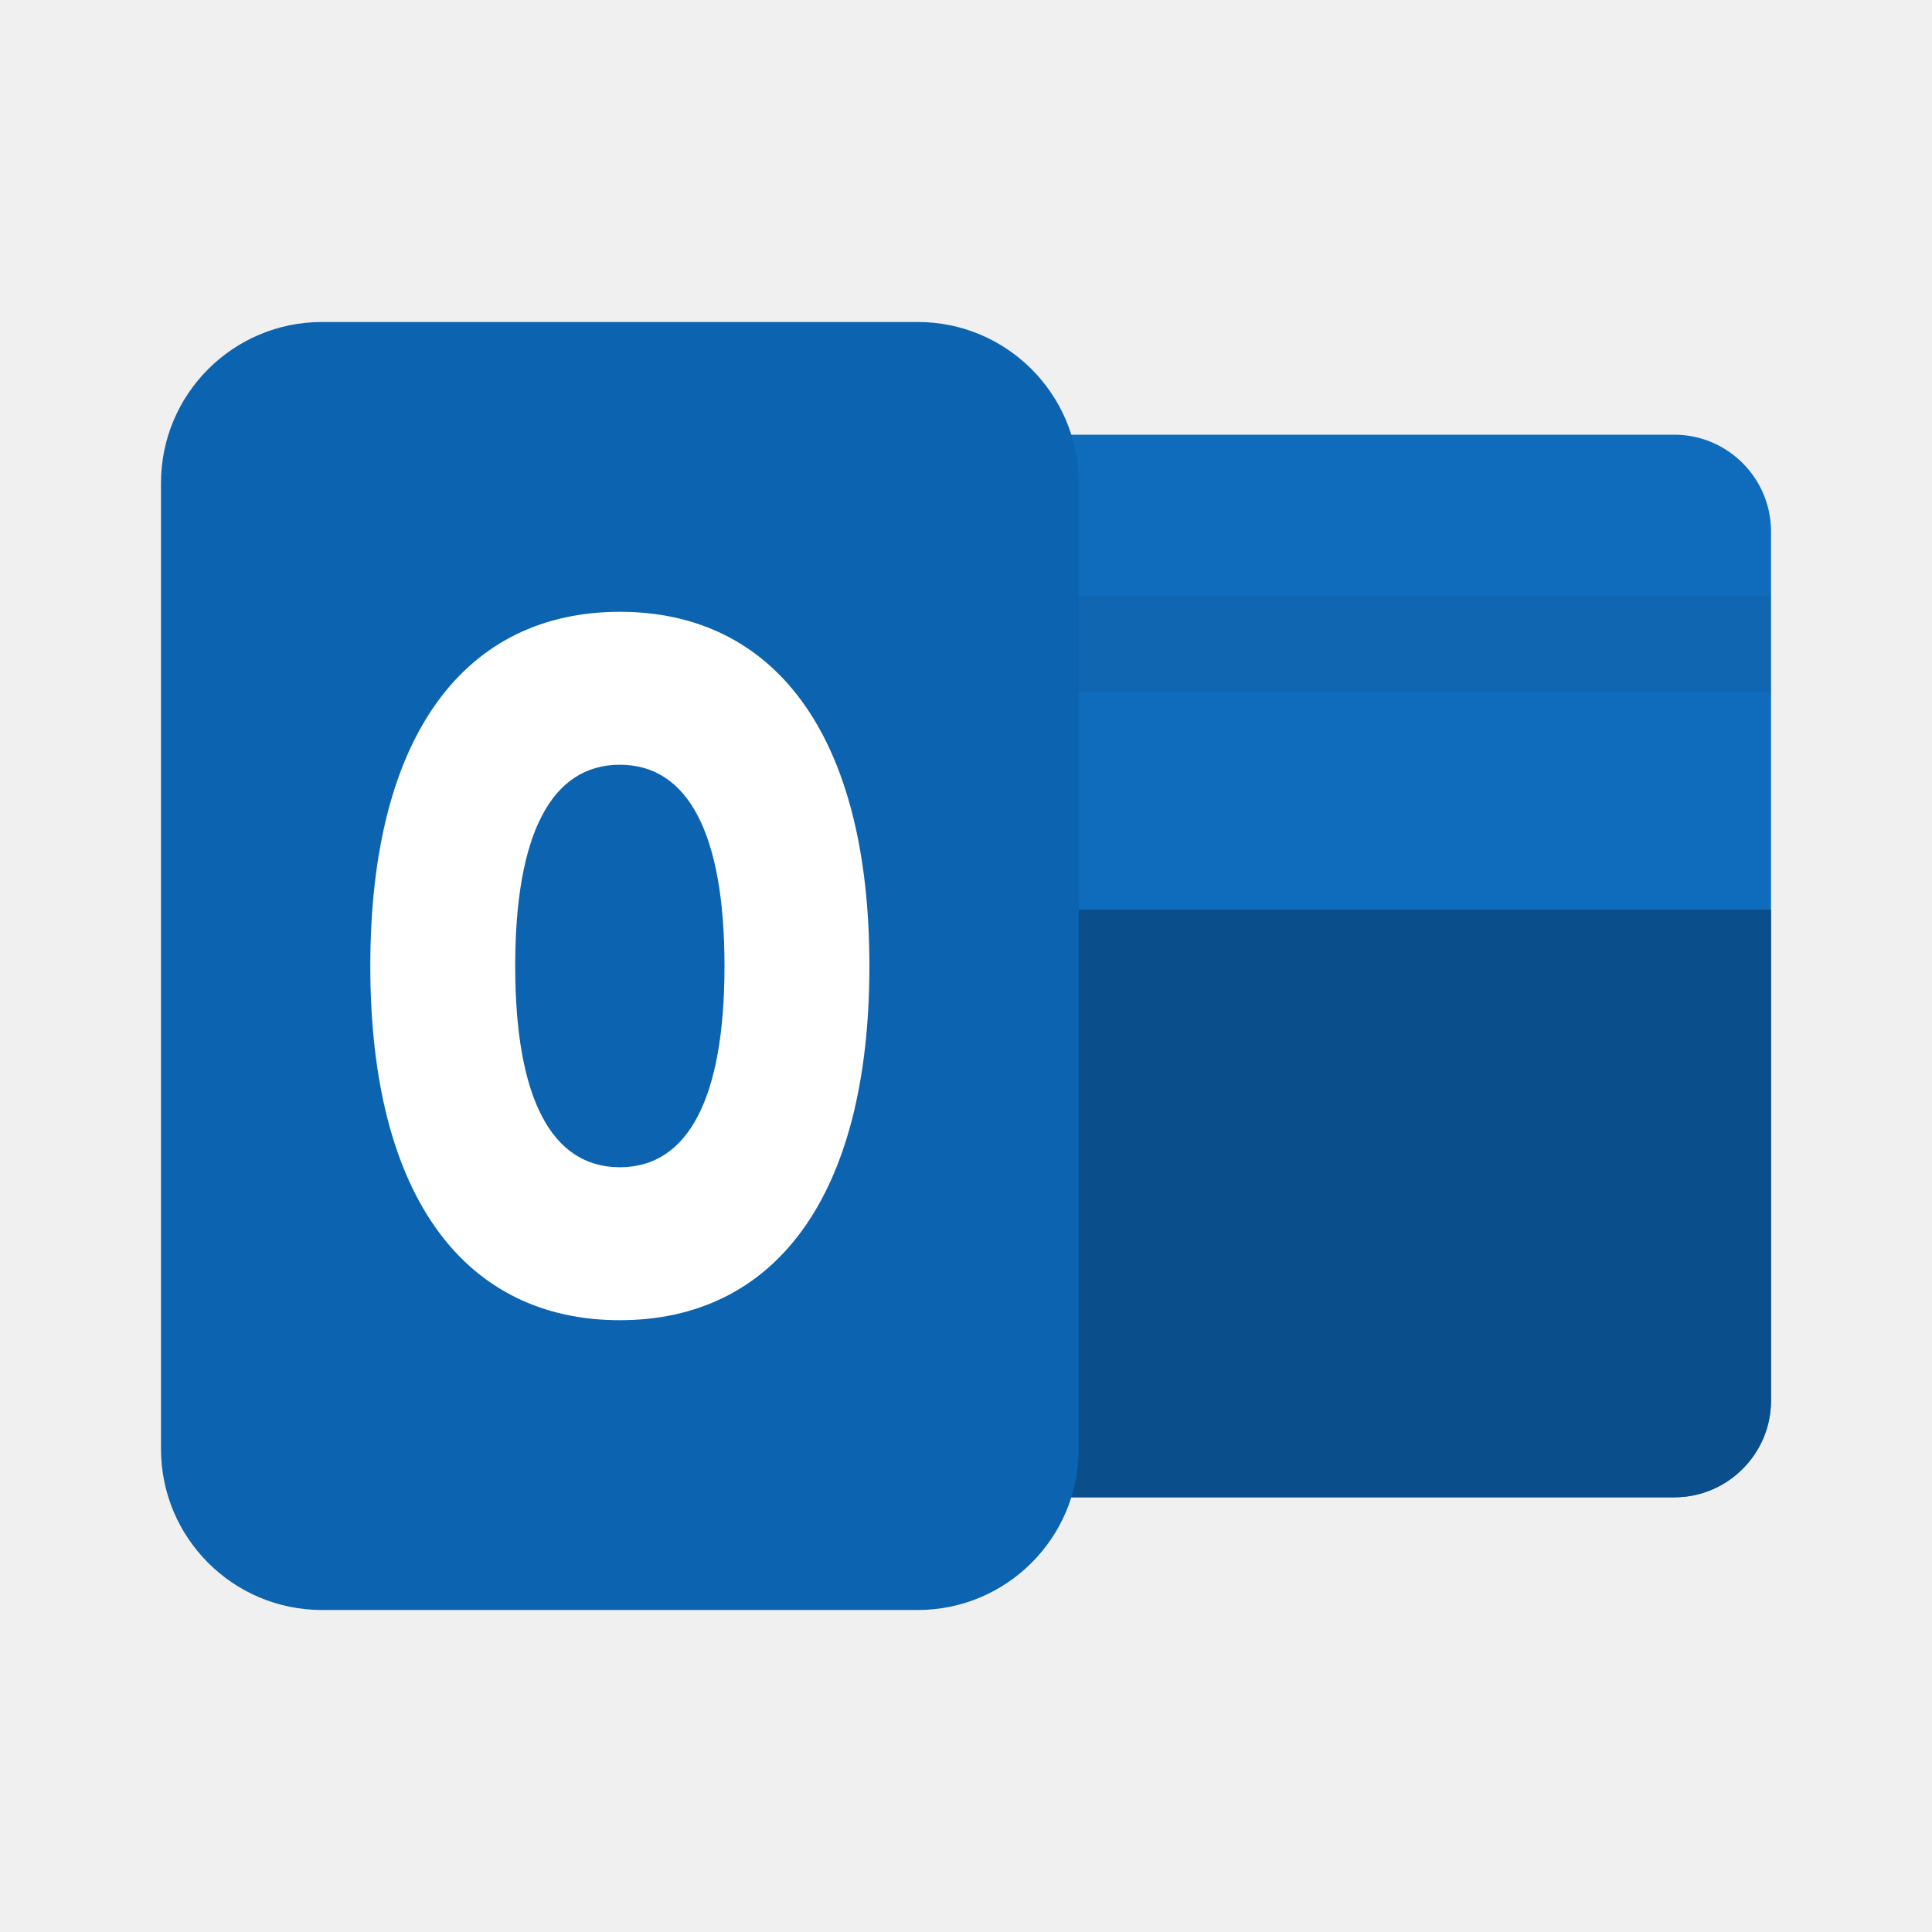
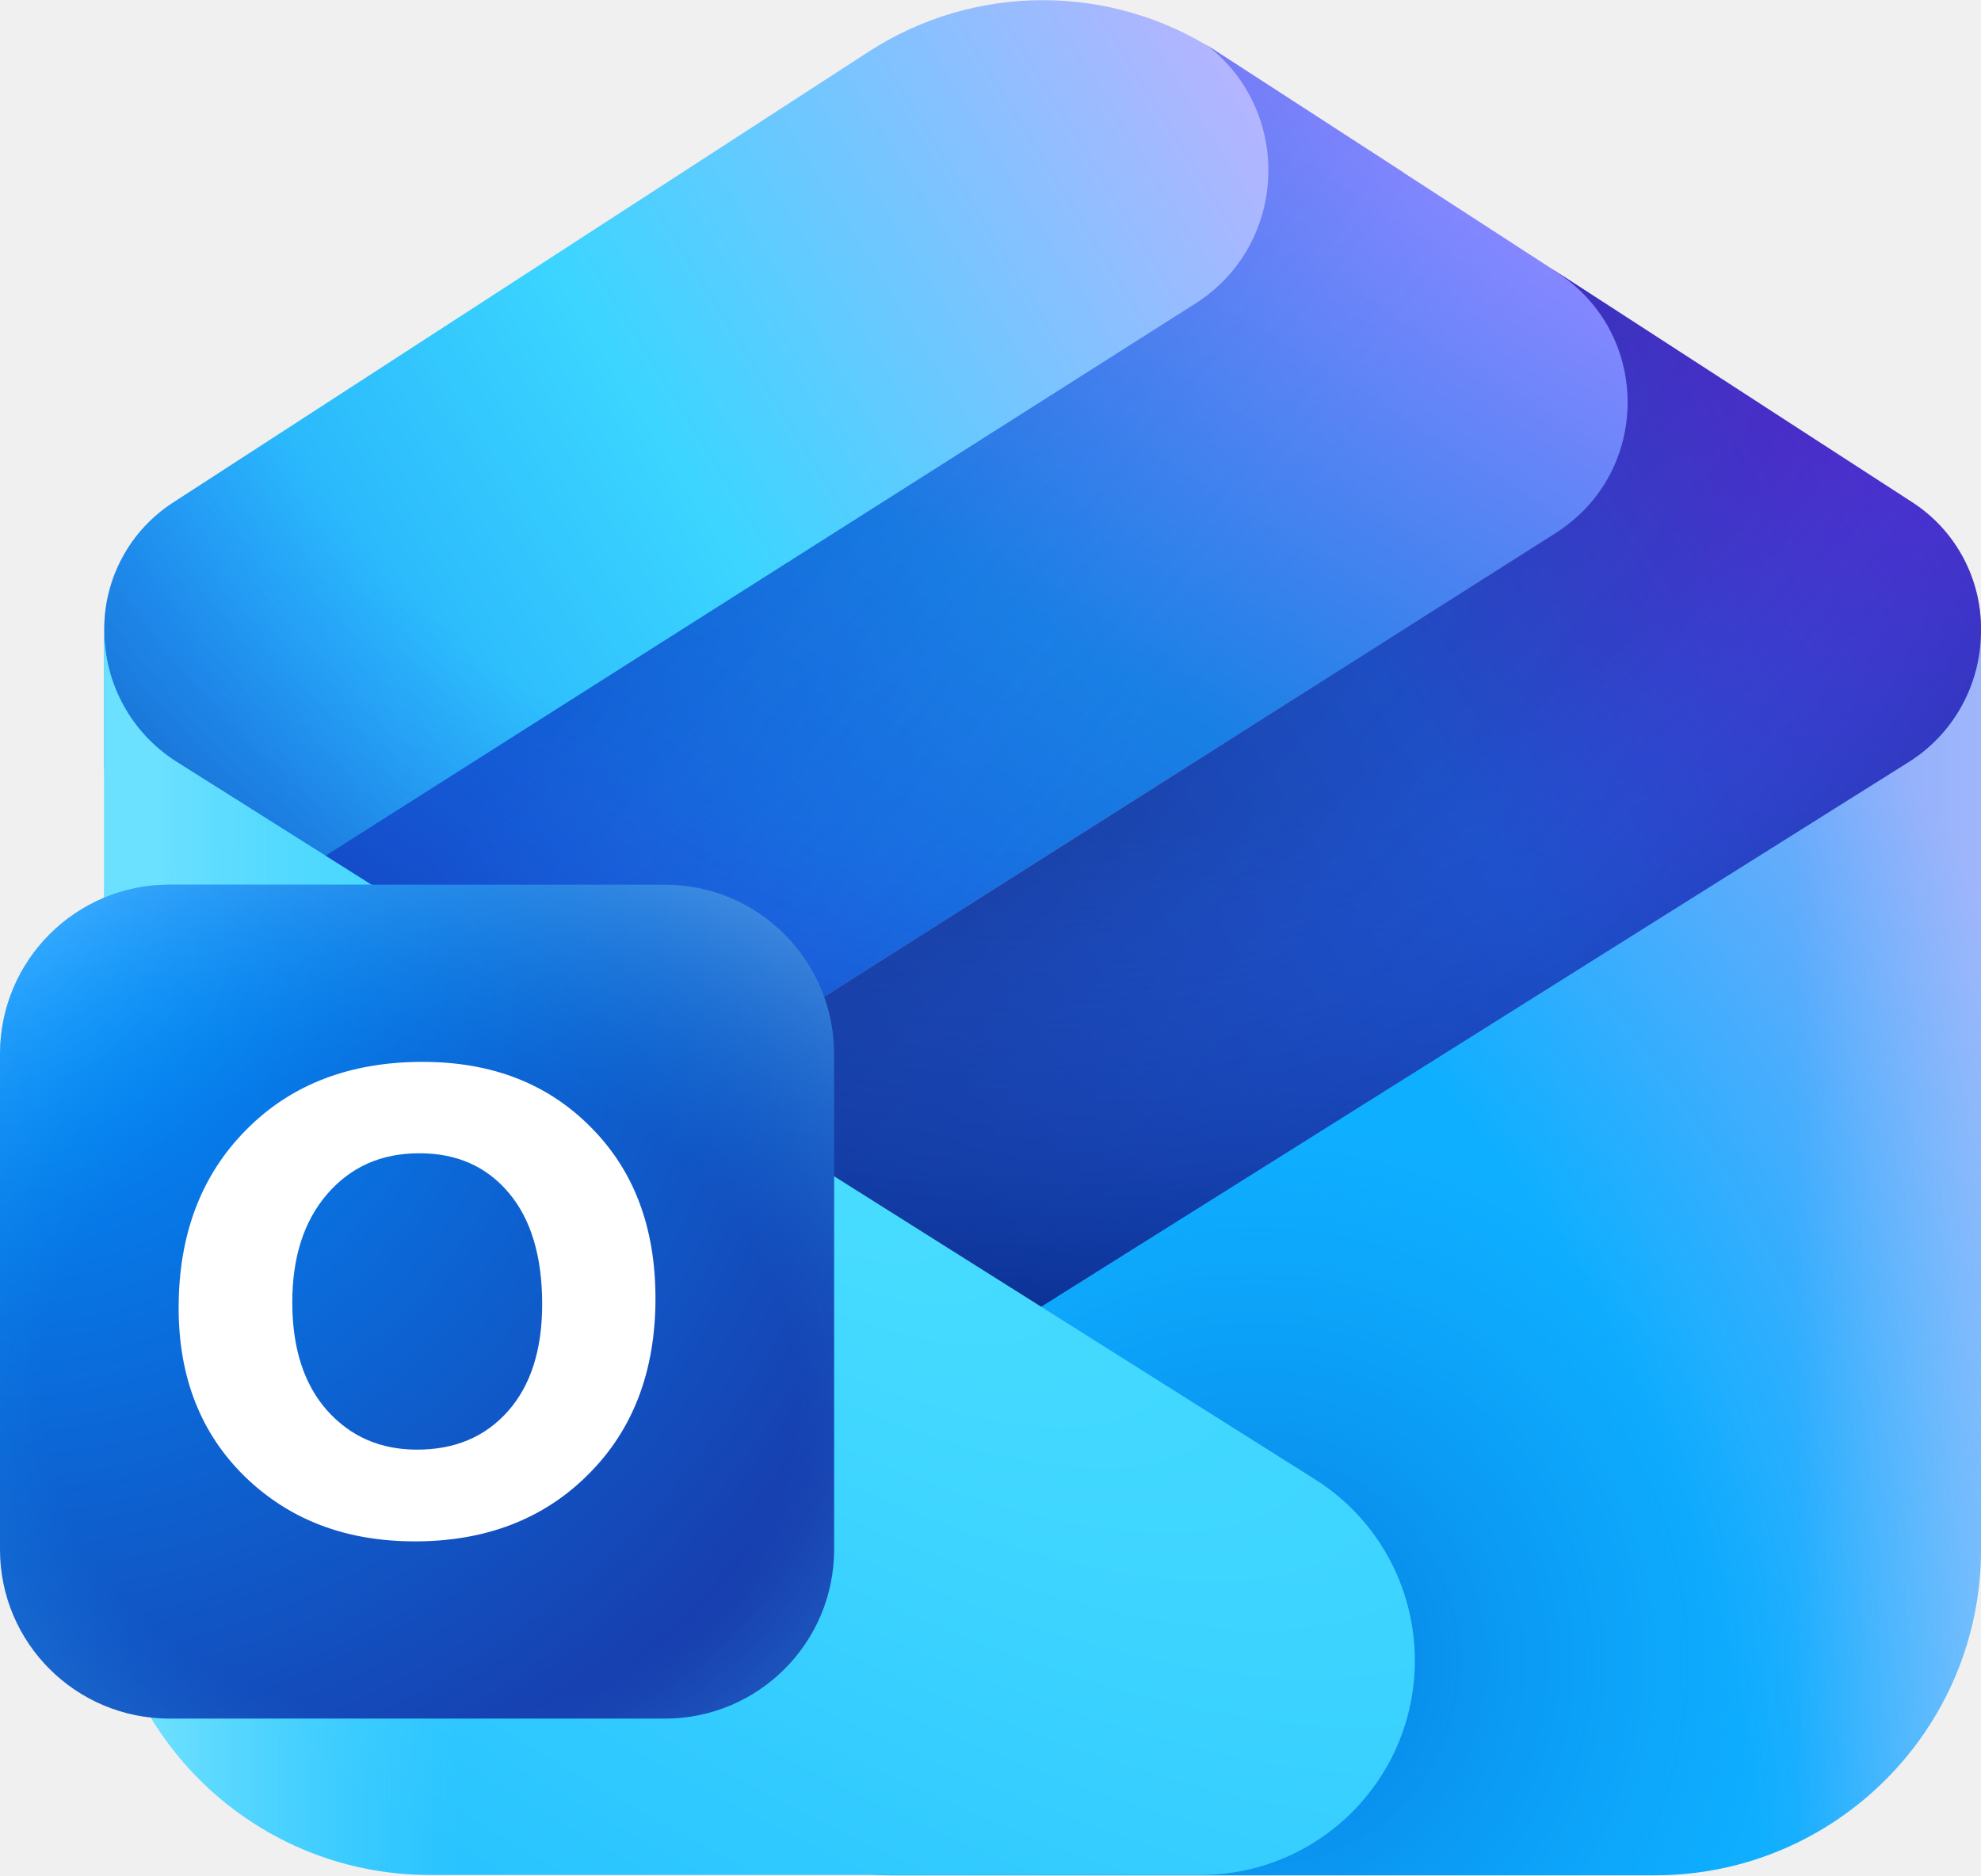
- <svg xmlns="http://www.w3.org/2000/svg" viewBox="0 0 24 24" role="img" aria-label="Outlook">
-   <path fill="#0F6CBD" d="M12.6 5.4h8.2c.66 0 1.2.54 1.2 1.2v10.8c0 .66-.54 1.2-1.2 1.2h-8.2V5.4Z" />
-   <path fill="#0A4E8C" d="M12.6 11.3h9.4v6.1c0 .66-.54 1.2-1.2 1.2h-8.2v-7.3Z" />
-   <path fill="#1B1B1B" opacity=".08" d="M12.6 7.4h9.4v1.2h-9.4z" />
-   <rect x="2" y="4" width="11.4" height="16" rx="2" fill="#0C63B0" />
-   <path fill="#FFFFFF" d="M7.7 7.6c-1.9 0-3.1 1.5-3.1 4.4s1.2 4.4 3.1 4.4 3.1-1.5 3.1-4.4-1.2-4.4-3.1-4.4Zm0 1.9c.85 0 1.3.86 1.3 2.5s-.45 2.5-1.3 2.5-1.3-.86-1.3-2.5.45-2.5 1.3-2.5Z" />
+ <svg xmlns="http://www.w3.org/2000/svg" viewBox="60 90.4 570 539.7" role="img" aria-label="Outlook">
+   <defs>
+     <linearGradient id="ol-_R_0_-linear0" gradientUnits="userSpaceOnUse" x1="9.989" y1="22.365" x2="30.932" y2="9.375" gradientTransform="matrix(15,0,0,15,0,0)">
+       <stop offset="0" stop-color="#20A7FA" />
+       <stop offset="0.4" stop-color="#3BD5FF" />
+       <stop offset="1" stop-color="#C4B0FF" />
+     </linearGradient>
+     <linearGradient id="ol-_R_0_-linear1" gradientUnits="userSpaceOnUse" x1="17.197" y1="26.794" x2="28.856" y2="8.126" gradientTransform="matrix(15,0,0,15,0,0)">
+       <stop offset="0" stop-color="#165AD9" />
+       <stop offset="0.501" stop-color="#1880E5" />
+       <stop offset="1" stop-color="#8587FF" />
+     </linearGradient>
+     <linearGradient id="ol-_R_0_-linear2" gradientUnits="userSpaceOnUse" x1="25.701" y1="27.048" x2="12.756" y2="16.501" gradientTransform="matrix(15,0,0,15,0,0)">
+       <stop offset="0.237" stop-color="#448AFF" stop-opacity="0" />
+       <stop offset="0.792" stop-color="#0032B1" stop-opacity="0.2" />
+     </linearGradient>
+     <linearGradient id="ol-_R_0_-linear3" gradientUnits="userSpaceOnUse" x1="24.053" y1="31.11" x2="44.51" y2="18.018" gradientTransform="matrix(15,0,0,15,0,0)">
+       <stop offset="0" stop-color="#1A43A6" />
+       <stop offset="0.492" stop-color="#2052CB" />
+       <stop offset="1" stop-color="#5F20CB" />
+     </linearGradient>
+     <linearGradient id="ol-_R_0_-linear4" gradientUnits="userSpaceOnUse" x1="29.828" y1="30.327" x2="17.397" y2="19.571" gradientTransform="matrix(15,0,0,15,0,0)">
+       <stop offset="0" stop-color="#0045B9" stop-opacity="0" />
+       <stop offset="0.67" stop-color="#0D1F69" stop-opacity="0.2" />
+     </linearGradient>
+     <radialGradient id="ol-_R_0_-radial0" gradientUnits="userSpaceOnUse" cx="0" cy="0" fx="0" fy="0" r="1" gradientTransform="matrix(0,-405.041,438.393,0,360.027,102.268)">
+       <stop offset="0.568" stop-color="#275FF0" stop-opacity="0" />
+       <stop offset="0.992" stop-color="#002177" />
+     </radialGradient>
+     <linearGradient id="ol-_R_0_-linear5" gradientUnits="userSpaceOnUse" x1="41.998" y1="29.943" x2="23.852" y2="29.943" gradientTransform="matrix(15,0,0,15,0,0)">
+       <stop offset="0" stop-color="#4DC4FF" />
+       <stop offset="0.196" stop-color="#0FAFFF" />
+     </linearGradient>
+     <radialGradient id="ol-_R_0_-radial1" gradientUnits="userSpaceOnUse" cx="0" cy="0" fx="0" fy="0" r="1" gradientTransform="matrix(122.74,-122.74,122.74,122.74,421.392,568.676)">
+       <stop offset="0.259" stop-color="#0060D1" stop-opacity="0.4" />
+       <stop offset="0.908" stop-color="#0383F1" stop-opacity="0" />
+     </radialGradient>
+     <radialGradient id="ol-_R_0_-radial2" gradientUnits="userSpaceOnUse" cx="0" cy="0" fx="0" fy="0" r="1" gradientTransform="matrix(357.407,-468.446,423.595,323.187,159.471,697.08)">
+       <stop offset="0.732" stop-color="#F4A7F7" stop-opacity="0" />
+       <stop offset="1" stop-color="#F4A7F7" stop-opacity="0.5" />
+     </radialGradient>
+     <radialGradient id="ol-_R_0_-radial3" gradientUnits="userSpaceOnUse" cx="0" cy="0" fx="0" fy="0" r="1" gradientTransform="matrix(-170.861,259.725,-674.018,-443.404,278.562,412.979)">
+       <stop offset="0" stop-color="#49DEFF" />
+       <stop offset="0.724" stop-color="#29C3FF" />
+     </radialGradient>
+     <linearGradient id="ol-_R_0_-linear6" gradientUnits="userSpaceOnUse" x1="3.458" y1="37.872" x2="20.929" y2="37.86" gradientTransform="matrix(15,0,0,15,0,0)">
+       <stop offset="0.206" stop-color="#6CE0FF" />
+       <stop offset="0.535" stop-color="#50D5FF" stop-opacity="0" />
+     </linearGradient>
+     <radialGradient id="ol-_R_0_-radial4" gradientUnits="userSpaceOnUse" cx="0" cy="0" fx="0" fy="0" r="1" gradientTransform="matrix(215.767,230.769,-230.769,215.767,59.144,354.231)">
+       <stop offset="0.039" stop-color="#0091FF" />
+       <stop offset="0.919" stop-color="#183DAD" />
+     </radialGradient>
+     <radialGradient id="ol-_R_0_-radial5" gradientUnits="userSpaceOnUse" cx="0" cy="0" fx="0" fy="0" r="1" gradientTransform="matrix(0,168,-193.782,0,180,491.159)">
+       <stop offset="0.558" stop-color="#0FA5F7" stop-opacity="0" />
+       <stop offset="1" stop-color="#74C6FF" stop-opacity="0.5" />
+     </radialGradient>
+   </defs>
+   <path fill="url(#ol-_R_0_-linear0)" d="M464 140.1L119.6 358.4L90 311.7L90 271.4C90 256.8 97.4 243.1 109.7 235.1L309.9 105.3C340.4 85.5 379.7 85.5 410.2 105.3 Z" />
+   <path fill="url(#ol-_R_0_-linear1)" d="M407.1 103.3C408.1 104 409.2 104.6 410.2 105.3L566.4 206.6L179.1 452.1L119.6 358.3L403.9 177.8C430.8 160.7 432 122.2 407.1 103.3 Z" />
+   <path fill="url(#ol-_R_0_-linear2)" d="M407.1 103.3C408.1 104 409.2 104.6 410.2 105.3L566.4 206.6L179.1 452.1L119.6 358.3L403.9 177.8C430.8 160.7 432 122.2 407.1 103.3 Z" />
+   <path fill="url(#ol-_R_0_-linear3)" d="M333.6 499L179.1 452.1L507.6 243.8C535.3 226.3 535.2 185.9 507.5 168.5L506 167.5L510.3 170.2L610.3 235C622.6 243 630 256.7 630 271.3L630 310.3 Z" />
+   <path fill="url(#ol-_R_0_-linear4)" d="M333.6 499L179.1 452.1L507.6 243.8C535.3 226.3 535.2 185.9 507.5 168.5L506 167.5L510.3 170.2L610.3 235C622.6 243 630 256.7 630 271.3L630 310.3 Z" />
+   <path fill="url(#ol-_R_0_-radial0)" d="M410.2 105.3C379.7 85.5 340.4 85.5 309.9 105.3L109.7 235.1C97.4 243.1 90 256.8 90 271.4L90 273.4C90.5 288.1 98.3 301.7 110.8 309.6L359.6 466.5L609.2 309.8C622.1 301.7 630 287.4 630 272.1L630 310.3L630 271.3C630 256.7 622.6 243 610.3 235 Z" />
+   <path fill="url(#ol-_R_0_-linear5)" d="M315.8 630.1L536.2 630.1C588 630.1 630 588.1 630 536.3L630 272.1C630 287.4 622.1 301.7 609.1 309.8L281.2 515.7C263.6 526.8 252.8 546.2 252.8 567.1C252.8 601.9 281 630.1 315.8 630.1 Z" />
+   <path fill="url(#ol-_R_0_-radial1)" d="M315.8 630.1L536.2 630.1C588 630.1 630 588.1 630 536.3L630 272.1C630 287.4 622.1 301.7 609.1 309.8L281.2 515.7C263.6 526.8 252.8 546.2 252.8 567.1C252.8 601.9 281 630.1 315.8 630.1 Z" />
+   <path fill="url(#ol-_R_0_-radial2)" d="M315.8 630.1L536.2 630.1C588 630.1 630 588.1 630 536.3L630 272.1C630 287.4 622.1 301.7 609.1 309.8L281.2 515.7C263.6 526.8 252.8 546.2 252.8 567.1C252.8 601.9 281 630.1 315.8 630.1 Z" />
+   <path fill="url(#ol-_R_0_-radial3)" d="M405.4 630L183.7 630C132 630 90 588.1 90 536.3L90 271.9C90 287.2 97.8 301.4 110.7 309.6L438.3 516.1C456.3 527.4 467.1 547.1 467.1 568.3C467.1 602.4 439.5 630 405.4 630 Z" />
+   <path fill="url(#ol-_R_0_-linear6)" d="M405.4 630L183.7 630C132 630 90 588.1 90 536.3L90 271.9C90 287.2 97.8 301.4 110.7 309.6L438.3 516.1C456.3 527.4 467.1 547.1 467.1 568.3C467.1 602.4 439.5 630 405.4 630 Z" />
+   <path fill="url(#ol-_R_0_-radial4)" d="M108.8 345L251.3 345C278.2 345 300 366.8 300 393.8L300 536.3C300 563.2 278.2 585 251.3 585L108.8 585C81.8 585 60 563.2 60 536.3L60 393.8C60 366.8 81.8 345 108.8 345 Z" />
+   <path fill="url(#ol-_R_0_-radial5)" d="M108.8 345L251.3 345C278.2 345 300 366.8 300 393.8L300 536.3C300 563.2 278.2 585 251.3 585L108.8 585C81.8 585 60 563.2 60 536.3L60 393.8C60 366.8 81.8 345 108.8 345 Z" />
+   <path fill="#fff" d="M179.4 534C159.5 534 143.3 527.8 130.5 515.4C117.8 503 111.4 486.8 111.4 466.8C111.4 445.7 117.9 428.6 130.8 415.6C143.7 402.5 160.7 396 181.6 396C201.4 396 217.5 402.2 229.9 414.7C242.4 427.2 248.6 443.6 248.6 464.1C248.6 485.1 242.1 502 229.2 514.8C216.4 527.6 199.7 534 179.4 534ZM 180 507.6C190.8 507.6 199.5 504 206.1 496.6C212.7 489.2 216 478.9 216 465.7C216 452 212.8 441.3 206.4 433.7C200 426.1 191.4 422.3 180.7 422.3C169.7 422.3 160.9 426.2 154.1 434.1C147.4 441.9 144.1 452.3 144.1 465.2C144.1 478.3 147.4 488.7 154.1 496.3C160.9 503.9 169.5 507.6 180 507.6 Z" />
</svg>
